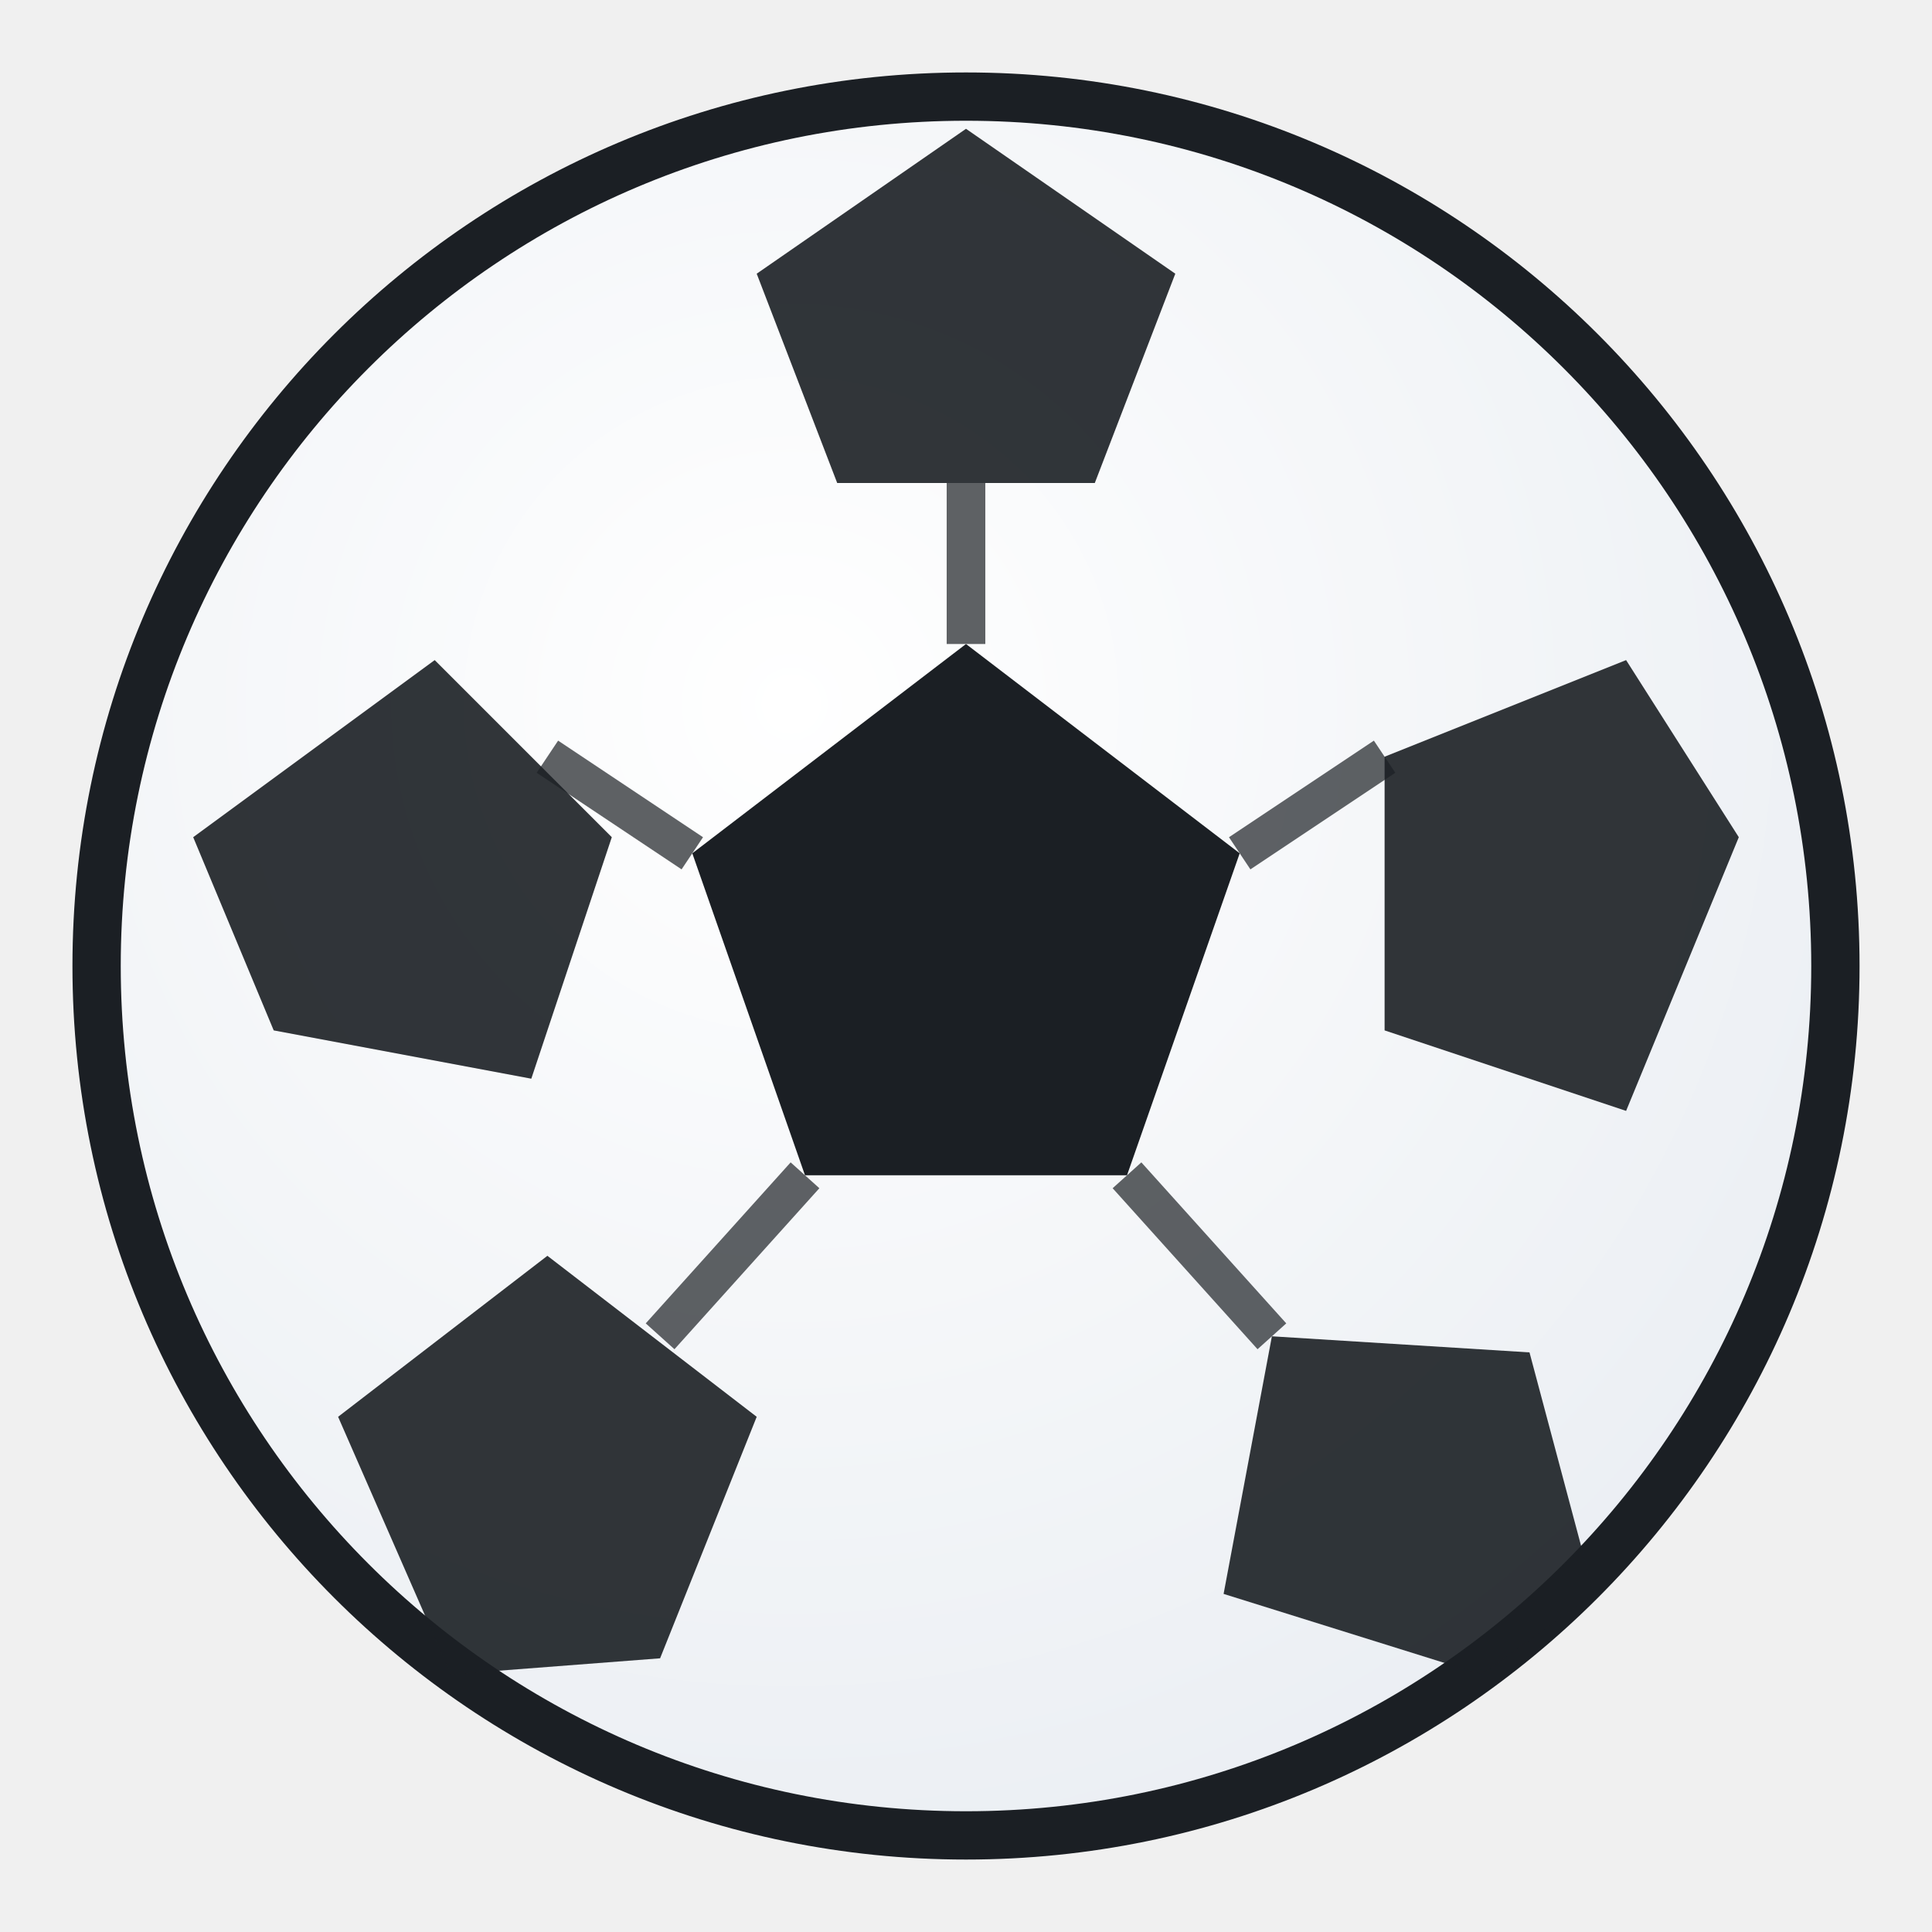
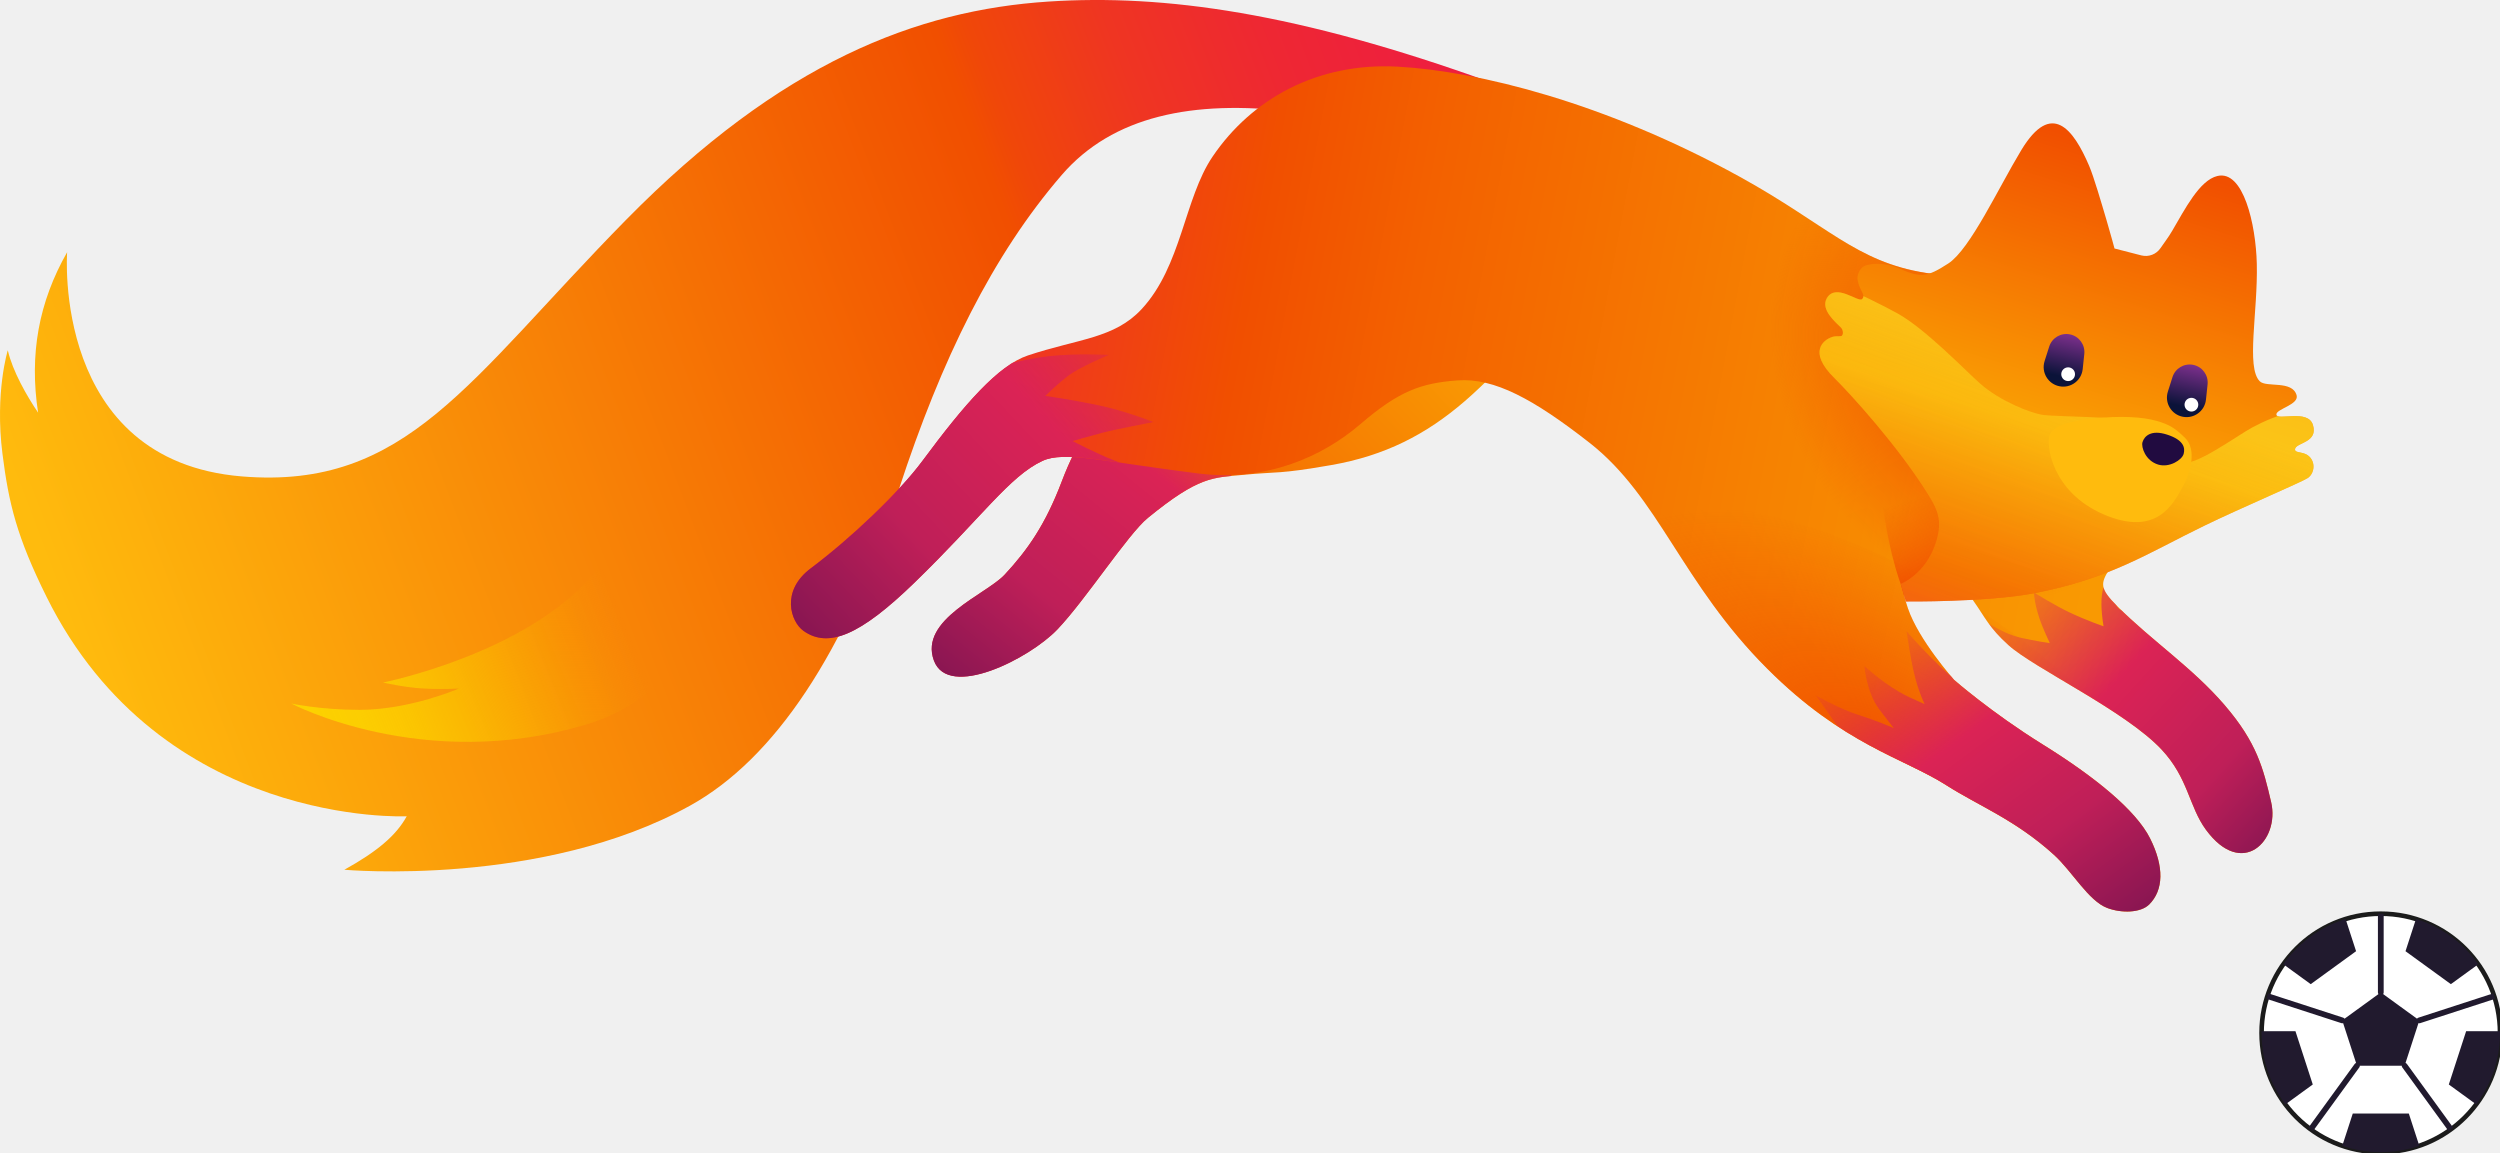
- <svg xmlns="http://www.w3.org/2000/svg" viewBox="0 0 120 120" width="120" height="120" role="img" aria-label="Soccer ball">
+ <svg xmlns="http://www.w3.org/2000/svg" xmlns:xlink="http://www.w3.org/1999/xlink" id="Layer_2" data-name="Layer 2" viewBox="0 0 2171.64 1000.81">
  <defs>
-     <radialGradient id="g" cx="40%" cy="35%" r="75%">
-       <stop offset="0%" stop-color="#ffffff" />
-       <stop offset="100%" stop-color="#e9edf2" />
+     <style>
+       .cls-1 {
+         fill: none;
+       }
+ 
+       .cls-2 {
+         fill: #ffbb0d;
+       }
+ 
+       .cls-3 {
+         fill: url(#radial-gradient-3);
+       }
+ 
+       .cls-4 {
+         fill: url(#radial-gradient-2);
+       }
+ 
+       .cls-5 {
+         fill: url(#linear-gradient-8);
+       }
+ 
+       .cls-6 {
+         fill: url(#linear-gradient-7);
+       }
+ 
+       .cls-7 {
+         fill: url(#linear-gradient-5);
+       }
+ 
+       .cls-8 {
+         fill: url(#linear-gradient-6);
+       }
+ 
+       .cls-9 {
+         fill: url(#linear-gradient-9);
+       }
+ 
+       .cls-10 {
+         fill: url(#linear-gradient-4);
+       }
+ 
+       .cls-11 {
+         fill: url(#linear-gradient-3);
+       }
+ 
+       .cls-12 {
+         fill: url(#linear-gradient-2);
+       }
+ 
+       .cls-13 {
+         fill: url(#radial-gradient);
+       }
+ 
+       .cls-14 {
+         fill: url(#linear-gradient);
+       }
+ 
+       .cls-15 {
+         clip-path: url(#clippath-1);
+       }
+ 
+       .cls-16 {
+         clip-path: url(#clippath-2);
+       }
+ 
+       .cls-17 {
+         fill: #fff;
+       }
+ 
+       .cls-18 {
+         fill: url(#linear-gradient-10);
+       }
+ 
+       .cls-19 {
+         fill: url(#linear-gradient-12);
+       }
+ 
+       .cls-20 {
+         fill: url(#linear-gradient-13);
+       }
+ 
+       .cls-21 {
+         fill: #210b40;
+       }
+ 
+       .cls-22 {
+         fill: url(#linear-gradient-11);
+         isolation: isolate;
+         opacity: .6;
+       }
+ 
+       .cls-23 {
+         clip-path: url(#clippath);
+       }
+     </style>
+     <radialGradient id="radial-gradient" cx="2110.79" cy="849.9" fx="2110.79" fy="849.9" r="173.24" gradientUnits="userSpaceOnUse">
+       <stop offset="0" stop-color="#cb4aff" />
+       <stop offset="1" stop-color="#271aff" />
    </radialGradient>
+     <linearGradient id="linear-gradient" x1="1389.49" y1="99.08" x2="774.62" y2="662.33" gradientUnits="userSpaceOnUse">
+       <stop offset="0" stop-color="#f14f00" />
+       <stop offset=".24" stop-color="#fa9f03" />
+       <stop offset=".73" stop-color="#f14f00" />
+       <stop offset="1" stop-color="#ed0b5b" />
+     </linearGradient>
+     <clipPath id="clippath">
+       <path class="cls-1" d="M975.23,336.25c-26.71,31.35-38.44,43.93-53.08,82.37-14.08,36.96-29.29,58.86-49.42,80.54-15.86,17.09-74.65,39.01-61.49,74.62,12.6,34.1,82.87-1.48,107.26-27.03,24.39-25.55,61.37-82.8,78.55-96.84,44.52-36.39,56.46-34.84,82.53-37.39,31.12-3.05,30.43-.41,76.88-8.54,46.45-8.13,82.16-26.39,115.83-55.42,33.68-29.03,68.52-72,68.52-72,0,0-38.32-80.13-48.77-83.61-10.45-3.48-316.79,143.3-316.79,143.3Z" />
+     </clipPath>
+     <linearGradient id="linear-gradient-2" x1="783.59" y1="250.35" x2="999.3" y2="543.55" gradientTransform="translate(1101.06 -512.1) rotate(75.34)" gradientUnits="userSpaceOnUse">
+       <stop offset="0" stop-color="#db2355" stop-opacity="0" />
+       <stop offset=".31" stop-color="#db2355" />
+       <stop offset=".7" stop-color="#bf1f58" />
+       <stop offset="1" stop-color="#8a1652" />
+     </linearGradient>
+     <linearGradient id="linear-gradient-3" x1="66.73" y1="560.83" x2="1403.88" y2="53.77" gradientUnits="userSpaceOnUse">
+       <stop offset="0" stop-color="#ffbb0d" />
+       <stop offset=".62" stop-color="#f14f00" />
+       <stop offset=".64" stop-color="#f04709" />
+       <stop offset=".72" stop-color="#ef3522" />
+       <stop offset=".81" stop-color="#ee2733" />
+       <stop offset=".89" stop-color="#ee1f3e" />
+       <stop offset="1" stop-color="#ee1d42" />
+     </linearGradient>
+     <linearGradient id="linear-gradient-4" x1="269.46" y1="702.43" x2="648.79" y2="461.09" gradientTransform="translate(96.23 -68.53) rotate(9.9)" gradientUnits="userSpaceOnUse">
+       <stop offset="0" stop-color="#fdd500" />
+       <stop offset=".09" stop-color="#fcd300" stop-opacity=".98" />
+       <stop offset=".19" stop-color="#fcd000" stop-opacity=".94" />
+       <stop offset=".28" stop-color="#fccb00" stop-opacity=".86" />
+       <stop offset=".37" stop-color="#fbc300" stop-opacity=".75" />
+       <stop offset=".46" stop-color="#fbb900" stop-opacity=".61" />
+       <stop offset=".55" stop-color="#faad00" stop-opacity=".43" />
+       <stop offset=".64" stop-color="#f99f00" stop-opacity=".23" />
+       <stop offset=".73" stop-color="#f89000" stop-opacity="0" />
+     </linearGradient>
+     <linearGradient id="linear-gradient-5" x1="2138.76" y1="537.54" x2="587.12" y2="246.33" gradientUnits="userSpaceOnUse">
+       <stop offset="0" stop-color="#f14f00" />
+       <stop offset=".12" stop-color="#fa9f03" />
+       <stop offset=".23" stop-color="#f99702" />
+       <stop offset=".39" stop-color="#f68201" />
+       <stop offset=".6" stop-color="#f36100" />
+       <stop offset=".69" stop-color="#f14f00" />
+       <stop offset="1" stop-color="#ed0b5b" />
+     </linearGradient>
+     <clipPath id="clippath-1">
+       <path class="cls-1" d="M1713.98,521.58c10.71,15.1,13.58,23.34,30.66,38.78,22.31,20.17,101.35,56.95,133.02,90.73,23.23,24.77,23.73,49.43,38.44,69.56,31.55,43.17,64.49,9.49,56.75-23.8-6.86-29.5-12.4-51.69-40.27-84.2-27.87-32.52-63.16-55.84-93.36-86.03-30.19-30.19.93-17.8,31.12-110.71,30.19-92.9-76.65-190.45-76.65-190.45,0,0-76.65,18.58-120.77,11.61-60.74-9.59-85.94-41.81-161.81-83.61-116.65-64.28-227.12-91.68-296.8-95.55-69.68-3.87-126.97,27.87-161.03,78.19-24.57,36.29-26.85,95-61.59,132.41-23.8,25.63-54.92,25.63-98.85,40.27-25.62,8.54-54.92,42.1-91.53,91.53-20.58,27.78-62.55,67.54-97.02,93.36-26.3,19.69-17.52,46.34-6.38,54.31,21.68,15.48,49.35,3.77,96.07-41.49,58.58-56.75,83.02-93.01,111.66-106.17,18.94-8.7,52.44.61,135.46,10.98,58.58,7.32,107.39-14.29,140.68-42.93,33.29-28.65,52.65-35.61,84.39-37.94s66.01,16.21,114.58,54.19c60.39,47.23,79.93,121.83,154.34,196.19,66.3,66.26,118.4,77.48,155.84,101.4,27.87,17.81,59.79,29.89,93.36,60.41,15.8,14.37,29.92,40,46.27,46.13,12.39,4.65,29.02,4.27,36.39-3.1,12.39-12.39,13.16-32.52.77-57.29-12.39-24.77-48.49-53.87-93.4-81.74-44.9-27.87-76.92-56.07-76.92-56.07,0,0-30.74-34.42-40.13-62.27-6.26-18.57-5.16-20.7,22.71-23.02,27.87-2.32,33.98,16.32,33.98,16.32Z" />
+     </clipPath>
+     <radialGradient id="radial-gradient-2" cx="1702.34" cy="536.04" fx="1702.34" fy="536.04" r="232.2" gradientTransform="translate(2013.51 -1633.5) rotate(90) scale(1.35 .71)" gradientUnits="userSpaceOnUse">
+       <stop offset="0" stop-color="#f14f00" />
+       <stop offset="1" stop-color="#f14f00" stop-opacity="0" />
+     </radialGradient>
+     <linearGradient id="linear-gradient-6" x1="1014.72" y1="271.22" x2="710.51" y2="557.34" gradientUnits="userSpaceOnUse">
+       <stop offset="0" stop-color="#db2355" stop-opacity="0" />
+       <stop offset=".34" stop-color="#db2355" />
+       <stop offset=".7" stop-color="#bf1f58" />
+       <stop offset="1" stop-color="#8a1652" />
+     </linearGradient>
+     <linearGradient id="linear-gradient-7" x1="1622.72" y1="547.14" x2="1821.74" y2="817.64" gradientUnits="userSpaceOnUse">
+       <stop offset="0" stop-color="#db2355" stop-opacity="0" />
+       <stop offset=".37" stop-color="#db2355" />
+       <stop offset=".7" stop-color="#bf1f58" />
+       <stop offset="1" stop-color="#8a1652" />
+     </linearGradient>
+     <linearGradient id="linear-gradient-8" x1="1771.21" y1="456.5" x2="1974.72" y2="733.13" gradientTransform="translate(-87.71 388.23) rotate(-11.36)" gradientUnits="userSpaceOnUse">
+       <stop offset="0" stop-color="#db2355" stop-opacity="0" />
+       <stop offset=".42" stop-color="#db2355" />
+       <stop offset=".76" stop-color="#bf1f58" />
+       <stop offset="1" stop-color="#8a1652" />
+     </linearGradient>
+     <radialGradient id="radial-gradient-3" cx="1694.8" cy="426.04" fx="1694.8" fy="426.04" r="238.72" gradientTransform="translate(2050.46 -1467.58) rotate(90) scale(1.06 .81)" gradientUnits="userSpaceOnUse">
+       <stop offset="0" stop-color="#f14f00" />
+       <stop offset=".81" stop-color="#f14f00" stop-opacity="0" />
+     </radialGradient>
+     <linearGradient id="linear-gradient-9" x1="1745.71" y1="516.48" x2="1708.58" y2="393.19" gradientUnits="userSpaceOnUse">
+       <stop offset=".21" stop-color="#f14f00" />
+       <stop offset=".81" stop-color="#f14f00" stop-opacity="0" />
+     </linearGradient>
+     <linearGradient id="linear-gradient-10" x1="1859.21" y1="136.59" x2="1699.07" y2="651.8" gradientUnits="userSpaceOnUse">
+       <stop offset="0" stop-color="#f14f00" />
+       <stop offset=".46" stop-color="#fa9f03" />
+       <stop offset=".73" stop-color="#f14f00" />
+       <stop offset="1" stop-color="#ed0b5b" />
+     </linearGradient>
+     <clipPath id="clippath-2">
+       <path class="cls-1" d="M1766.84,515.33c66.23-12.68,98.49-34.63,148.2-58.79,30.64-14.89,83.98-37.61,89.47-41.21,7.48-4.9,7.23-18.58-3.87-21.68-3.86-1.08-7.78-.89-6.97-3.87,1.48-5.44,20.13-5.42,15.48-20.65-4.31-14.12-31.23-3.35-31.74-9.03-.44-4.83,19.87-8.52,17.55-16.77-3.73-13.25-26.32-6.45-32-12.13-12.08-12.08-1.55-60.13-2.58-102.19-.84-34.27-11.71-81.61-34.29-76.12-15.48,3.77-28.07,28.68-39.26,47.73-3.64,6.2-7.44,10.91-10,14.78-3.65,5.5-10.38,8.09-16.77,6.45l-23.29-6s-3.11-11.78-6.97-24.77c-4.36-14.7-11.06-37.68-15.06-47.03-13.73-32.03-32.64-57.05-58.88-13.73-19.85,32.78-44.46,86.21-63.47,98.56-19.01,12.36-24.26,12.39-42.84,4.26-13.09-5.73-26.58-4.39-30.97-1.55-3.59,2.32-5.53,7.94-5.03,11.23,1.46,9.6,7.74,13.55,3.87,17.03-3.31,2.98-22.84-14.32-30.58-.77-5.63,9.85,7.63,20.8,12.39,25.55,2.13,2.13,2.19,7.04,0,7.35-2.7.39-4.68-.53-8.9,1.16-5.58,2.23-20.52,12,3.1,35.23,12.79,12.58,55.35,58.84,82.06,102.19,6.6,10.71,10.65,19.45,8.13,32.52-6.58,34.06-32.58,44.13-32.58,44.13l4.45,15.29s70.27.7,111.35-7.16Z" />
+     </clipPath>
+     <linearGradient id="linear-gradient-11" x1="1826.34" y1="298.64" x2="1586.68" y2="939.65" gradientUnits="userSpaceOnUse">
+       <stop offset=".04" stop-color="#fde625" />
+       <stop offset=".11" stop-color="#fcd51c" stop-opacity=".9" />
+       <stop offset=".21" stop-color="#fbc010" stop-opacity=".77" />
+       <stop offset=".3" stop-color="#fbb108" stop-opacity=".68" />
+       <stop offset=".38" stop-color="#fba802" stop-opacity=".62" />
+       <stop offset=".44" stop-color="#fba501" stop-opacity=".6" />
+       <stop offset=".78" stop-color="#f57800" stop-opacity=".28" />
+       <stop offset="1" stop-color="#f14f00" stop-opacity="0" />
+     </linearGradient>
+     <linearGradient id="linear-gradient-12" x1="1895.03" y1="300.88" x2="1872.2" y2="356.38" gradientTransform="translate(3642.62 1123.3) rotate(-145.63) scale(1 -1)" gradientUnits="userSpaceOnUse">
+       <stop offset=".16" stop-color="#8e3499" />
+       <stop offset=".88" stop-color="#0b1339" />
+     </linearGradient>
+     <linearGradient id="linear-gradient-13" x1="1998.36" y1="339.47" x2="1975.54" y2="394.98" xlink:href="#linear-gradient-12" />
  </defs>
-   <circle cx="60" cy="60" r="54" fill="url(#g)" stroke="#1b1f24" stroke-width="3" />
-   <polygon points="60,40 77,53 70,73 50,73 43,53" fill="#1b1f24" />
-   <polygon points="60,8 73,17 68,30 52,30 47,17" fill="#1b1f24" opacity="0.9" />
-   <polygon points="108,52 101,69 86,64 86,47 101,41" fill="#1b1f24" opacity="0.9" />
-   <polygon points="92,104 76,99 79,83 95,84 99,99" fill="#1b1f24" opacity="0.9" />
-   <polygon points="28,104 21,88 34,78 47,88 41,103" fill="#1b1f24" opacity="0.9" />
-   <polygon points="12,52 27,41 38,52 33,67 17,64" fill="#1b1f24" opacity="0.9" />
-   <g stroke="#1b1f24" stroke-width="2.4" fill="none" opacity="0.7">
-     <line x1="60" y1="40" x2="60" y2="30" />
-     <line x1="77" y1="53" x2="86" y2="47" />
-     <line x1="70" y1="73" x2="79" y2="83" />
-     <line x1="50" y1="73" x2="41" y2="83" />
-     <line x1="43" y1="53" x2="34" y2="47" />
+   <g id="Layer_5" data-name="Layer 5">
+     <g id="Layer_4" data-name="Layer 4">
+       <g class="soccer-ball">
+         <clipPath id="ballClip">
+           <circle cx="2068.09" cy="897.25" r="103.56" />
+         </clipPath>
+         <circle cx="2068.09" cy="897.25" r="103.56" fill="#ffffff" stroke="#1b1b1b" stroke-width="4" />
+         <g clip-path="url(#ballClip)">
+           <g fill="#211a2e">
+             <polygon points="2068.09,862.04 2101.58,886.37 2088.79,925.74 2047.39,925.74 2034.60,886.37" />
+             <polygon points="2153.31,779.96 2168.36,826.27 2128.96,854.89 2089.56,826.27 2104.61,779.96" />
+             <polygon points="2205.98,942.05 2166.58,970.68 2127.18,942.05 2142.23,895.74 2190.93,895.74" />
+             <polygon points="2068.09,1042.23 2028.69,1013.61 2043.74,967.30 2092.44,967.30 2107.49,1013.61" />
+             <polygon points="1930.20,942.05 1945.25,895.74 1993.95,895.74 2009.00,942.05 1969.60,970.68" />
+             <polygon points="1982.87,779.96 2031.57,779.96 2046.62,826.27 2007.22,854.89 1967.82,826.27" />
+           </g>
+           <g stroke="#211a2e" stroke-width="5" fill="none" stroke-linecap="round">
+             <line x1="2068.09" y1="862.04" x2="2068.09" y2="793.69" />
+             <line x1="2101.58" y1="886.37" x2="2166.58" y2="865.25" />
+             <line x1="2088.79" y1="925.74" x2="2128.96" y2="981.03" />
+             <line x1="2047.39" y1="925.74" x2="2007.22" y2="981.03" />
+             <line x1="2034.60" y1="886.37" x2="1969.60" y2="865.25" />
+           </g>
+         </g>
+       </g>
+     </g>
+     <g id="Layer_3" data-name="Layer 3">
+       <path class="cls-14" d="M975.23,336.25c-26.71,31.35-38.44,43.93-53.08,82.37-14.08,36.96-29.29,58.86-49.42,80.54-15.86,17.09-74.65,39.01-61.49,74.62,12.6,34.1,82.87-1.48,107.26-27.03,24.39-25.55,61.37-82.8,78.55-96.84,44.52-36.39,56.46-34.84,82.53-37.39,31.12-3.05,30.43-.41,76.88-8.54,46.45-8.13,82.16-26.39,115.83-55.42,33.68-29.03,68.52-72,68.52-72,0,0-38.32-80.13-48.77-83.61-10.45-3.48-316.79,143.3-316.79,143.3Z" />
+       <g class="cls-23">
+         <path class="cls-12" d="M918.39,379.26l42.46-57.92,142.26,38.06s-112.85,179.92-115.63,183.04-81.82,91.03-86.02,93.33c-4.2,2.3-60.56,25.45-68.19,23.84-7.62-1.61-85.83-121.59-79.91-121.94,5.91-.35,165.02-158.41,165.02-158.41Z" />
+       </g>
+       <path class="cls-11" d="M58.32,219.07s-13.56,181.17,151.72,194.77c143.27,11.78,196.71-83.42,333.72-222.8C678.48,54.01,796.69,8.82,910.73,1.36c100.65-6.58,216.77,9.68,384,70.06,21.97,7.93-38.94,35.62-61.94,41.03-23,5.41-55.59-8.93-109.94-15.48-86.71-10.45-156.39,3.87-200.52,54.97-59.91,69.37-104.52,159.87-141.68,273.68-46.32,141.87-108.23,233.74-181.16,274.16-128.52,71.23-300.39,55.74-300.39,55.74,27.87-15.48,44.9-29.42,54.19-46.45,0,0-213.13,10.18-312.77-190.45C14.53,466.25,7.58,437.35,2.12,394.07c-6.71-53.16,4.65-89.81,4.65-89.81,4.13,18.06,16.52,39.74,26.32,54.19-7.74-50.58.52-96,25.24-139.39Z" />
+       <path class="cls-10" d="M252.98,611.11s114.34,60.53,255.67,18.41c102.19-30.45,119.94-133.28,99.61-158.45-20.33-25.18-64.52-5.16-93.42,28.39-59.52,69.08-182.19,93.42-182.19,93.42,0,0,18.85,4.29,34.58,5.16,18.58,1.03,31.48,0,31.48,0,0,0-42.32,18.58-86.71,18.58-33.38,0-59.03-5.51-59.03-5.51Z" />
+       <path class="cls-7" d="M1713.98,521.58c10.71,15.1,13.58,23.34,30.66,38.78,22.31,20.17,101.35,56.95,133.02,90.73,23.23,24.77,23.73,49.43,38.44,69.56,31.55,43.17,64.49,9.49,56.75-23.8-6.86-29.5-12.4-51.69-40.27-84.2-27.87-32.52-63.16-55.84-93.36-86.03-30.19-30.19.93-17.8,31.12-110.71,30.19-92.9-76.65-190.45-76.65-190.45,0,0-76.65,18.58-120.77,11.61-60.74-9.59-85.94-41.81-161.81-83.61-116.65-64.28-227.12-91.68-296.8-95.55-69.68-3.87-126.97,27.87-161.03,78.19-24.57,36.29-26.85,95-61.59,132.41-23.8,25.63-54.92,25.63-98.85,40.27-25.62,8.54-54.92,42.1-91.53,91.53-20.58,27.78-62.55,67.54-97.02,93.36-26.3,19.69-17.52,46.34-6.38,54.31,21.68,15.48,49.35,3.77,96.07-41.49,58.58-56.75,83.02-93.01,111.66-106.17,18.94-8.7,52.44.61,135.46,10.98,58.58,7.32,107.39-14.29,140.68-42.93,33.29-28.65,52.65-35.61,84.39-37.94s66.01,16.21,114.58,54.19c60.39,47.23,79.93,121.83,154.34,196.19,66.3,66.26,118.4,77.48,155.84,101.4,27.87,17.81,59.79,29.89,93.36,60.41,15.8,14.37,29.92,40,46.27,46.13,12.39,4.65,29.02,4.27,36.39-3.1,12.39-12.39,13.16-32.52.77-57.29-12.39-24.77-48.49-53.87-93.4-81.74-44.9-27.87-76.92-56.07-76.92-56.07,0,0-30.74-34.42-40.13-62.27-6.26-18.57-5.16-20.7,22.71-23.02,27.87-2.32,33.98,16.32,33.98,16.32Z" />
+       <g class="cls-15">
+         <ellipse class="cls-4" cx="1632.13" cy="659.91" rx="156.47" ry="328.54" transform="translate(188.3 1667.21) rotate(-56.92)" />
+         <path class="cls-8" d="M856.41,321.2s30.97-9.29,55.23-11.87c24.26-2.58,51.61-1.03,51.61-1.03,0,0-24.77,10.32-34.58,17.55s-20.65,18.06-20.65,18.06c0,0,20.19,2.8,44.39,7.74,25.29,5.16,49.55,14.97,49.55,14.97,0,0-32.52,6.19-44.39,9.29-11.87,3.1-25.81,7.23-25.81,7.23,0,0,20.65,10.84,36.65,17.03s23.23,9.81,23.23,9.81c0,0-34.58,4.13-51.1,6.19-16.52,2.06-49.03,29.94-50.06,31.48-1.03,1.55-117.16,153.29-120.26,157.42s-129.03-23.23-132.13-25.81,3.1-67.61,6.19-75.87,212.13-182.19,212.13-182.19Z" />
+         <path class="cls-6" d="M1622.62,668.37l-45.23-64.25s21.13,11.87,35.69,16.47c17.39,5.49,32.03,11.9,32.03,11.9,0,0-4.93-5.96-12.81-16.47-10.98-14.64-12.81-37.53-12.81-37.53,0,0,13.73,12.81,29.29,21.97,12.97,7.63,25.36,11.39,23.24,11.72-9.6-20.81-11.82-38.47-15.91-63.89,0,0,34.06,39.83,58.58,54,24.52,14.17,80.97,37.05,83.3,40.54,2.32,3.48,101.11,107.36,102.27,112.01,1.16,4.65-24.47,59.87-27.95,66.83-3.48,6.97-139.35,52.26-138.19,46.45s-111.48-199.74-111.48-199.74Z" />
+         <path class="cls-5" d="M1778.33,603.86l-58.16-67.47s16.08,13.17,35.69,17.69c11.9,2.75,24.71,4.58,24.71,4.58,0,0-5.99-12.48-9.15-21.97-4.58-13.73-4.58-21.97-4.58-21.97,0,0,18.55,11.48,31.12,17.39,15.56,7.32,29.29,11.9,29.29,11.9-2.31-14.17-2.57-25.79,0-33.86,0,0,10.77,15.96,13.73,18.92s190.4,102.14,192.46,106.46c2.05,4.33,21.92,61.93,19.87,69.45s-126.33,78.68-126.34,72.76-148.64-173.87-148.64-173.87Z" />
+         <ellipse class="cls-3" cx="1704.3" cy="323.87" rx="205.7" ry="267.6" transform="translate(66.4 895.54) rotate(-30)" />
+         <path class="cls-9" d="M1651.03,507.2s-13.35-33.55-18.77-97.03,12.39-113.03,12.39-113.03l161.03,112.26-11.23,80.13-138.97,32.97-4.45-15.29Z" />
+       </g>
+       <path class="cls-18" d="M1766.84,515.33c66.23-12.68,98.49-34.63,148.2-58.79,30.64-14.89,83.98-37.61,89.47-41.21,7.48-4.9,7.23-18.58-3.87-21.68-3.86-1.08-7.78-.89-6.97-3.87,1.48-5.44,20.13-5.42,15.48-20.65-4.31-14.12-31.23-3.35-31.74-9.03-.44-4.83,19.87-8.52,17.55-16.77-3.73-13.25-26.32-6.45-32-12.13-12.08-12.08-1.55-60.13-2.58-102.19-.84-34.27-11.71-81.61-34.29-76.12-15.48,3.77-28.07,28.68-39.26,47.73-3.64,6.2-7.44,10.91-10,14.78-3.65,5.5-10.38,8.09-16.77,6.45l-23.29-6s-3.11-11.78-6.97-24.77c-4.36-14.7-11.06-37.68-15.06-47.03-13.73-32.03-32.64-57.05-58.88-13.73-19.85,32.78-44.46,86.21-63.47,98.56-19.01,12.36-24.26,12.39-42.84,4.26-13.09-5.73-26.58-4.39-30.97-1.55-3.59,2.32-5.53,7.94-5.03,11.23,1.46,9.6,7.74,13.55,3.87,17.03-3.31,2.98-22.84-14.32-30.58-.77-5.63,9.85,7.63,20.8,12.39,25.55,2.13,2.13,2.19,7.04,0,7.35-2.7.39-4.68-.53-8.9,1.16-5.58,2.23-20.52,12,3.1,35.23,12.79,12.58,55.35,58.84,82.06,102.19,6.6,10.71,10.65,19.45,8.13,32.52-6.58,34.06-32.58,44.13-32.58,44.13l4.45,15.29s70.27.7,111.35-7.16Z" />
+       <g class="cls-16">
+         <path class="cls-22" d="M1573.94,236.62s49.82,22,74.32,35.61c24.5,13.61,58.97,49.7,72,61.16,17.01,14.97,44.08,25.74,54.97,27.1,10.89,1.36,61.16,1.55,84.39,5.42,15.01,2.5,28.13,27.35,35.61,34.84s48.78-22.81,61.16-29.42c21.03-11.23,48.65-20.83,75.87-14.71,27.22,6.12,28.15,32.42,30.19,31.74s6.31,33.29,6.99,35.33-7.49,164.01-7.49,164.01c0,0-430.79,29.26-434.19,28.58-3.4-.68-118.42-22.46-121.14-25.18-2.72-2.72-2.04-351.16-2.04-351.16l69.35-3.33Z" />
+       </g>
+       <path class="cls-2" d="M1780.58,377.57c-3.67,8.57,1.72,49.72,46.48,69.12,46.45,20.13,60.7-9.17,68.65-23.23s12.1-33.45,2.58-42.84c-9.08-8.96-13.99-11.82-24.77-14.97-12.39-3.61-32.52-4.65-55.23-2.06-18.57,2.11-34.04,5.42-37.71,13.98Z" />
+       <path class="cls-21" d="M1896.84,394.27c-1.41,5.24-12.37,12.24-22.09,9.3-11.2-3.39-14.95-15.25-13.66-19.48,1.6-5.26,7.43-11.07,21.3-6.58,14.65,4.74,15.86,11.53,14.45,16.76Z" />
+       <path class="cls-19" d="M1917.63,333.92l-1.4,13.21c-1.05,9.88-10.31,16.76-20.08,14.9h0c-10.01-1.9-16.11-12.13-13.02-21.84l4.02-12.66c2.42-7.62,10.2-12.19,18.03-10.6h0c7.91,1.61,13.3,8.97,12.45,16.99Z" />
+       <circle class="cls-17" cx="1903.58" cy="351.54" r="5.97" />
+       <path class="cls-20" d="M1810.54,307.44l-1.4,13.21c-1.05,9.88-10.31,16.76-20.08,14.9h0c-10.01-1.9-16.11-12.13-13.02-21.84l4.02-12.66c2.42-7.62,10.2-12.19,18.03-10.6h0c7.91,1.61,13.3,8.97,12.45,16.99Z" />
+       <circle class="cls-17" cx="1796.5" cy="325.06" r="5.97" />
+     </g>
  </g>
</svg>
